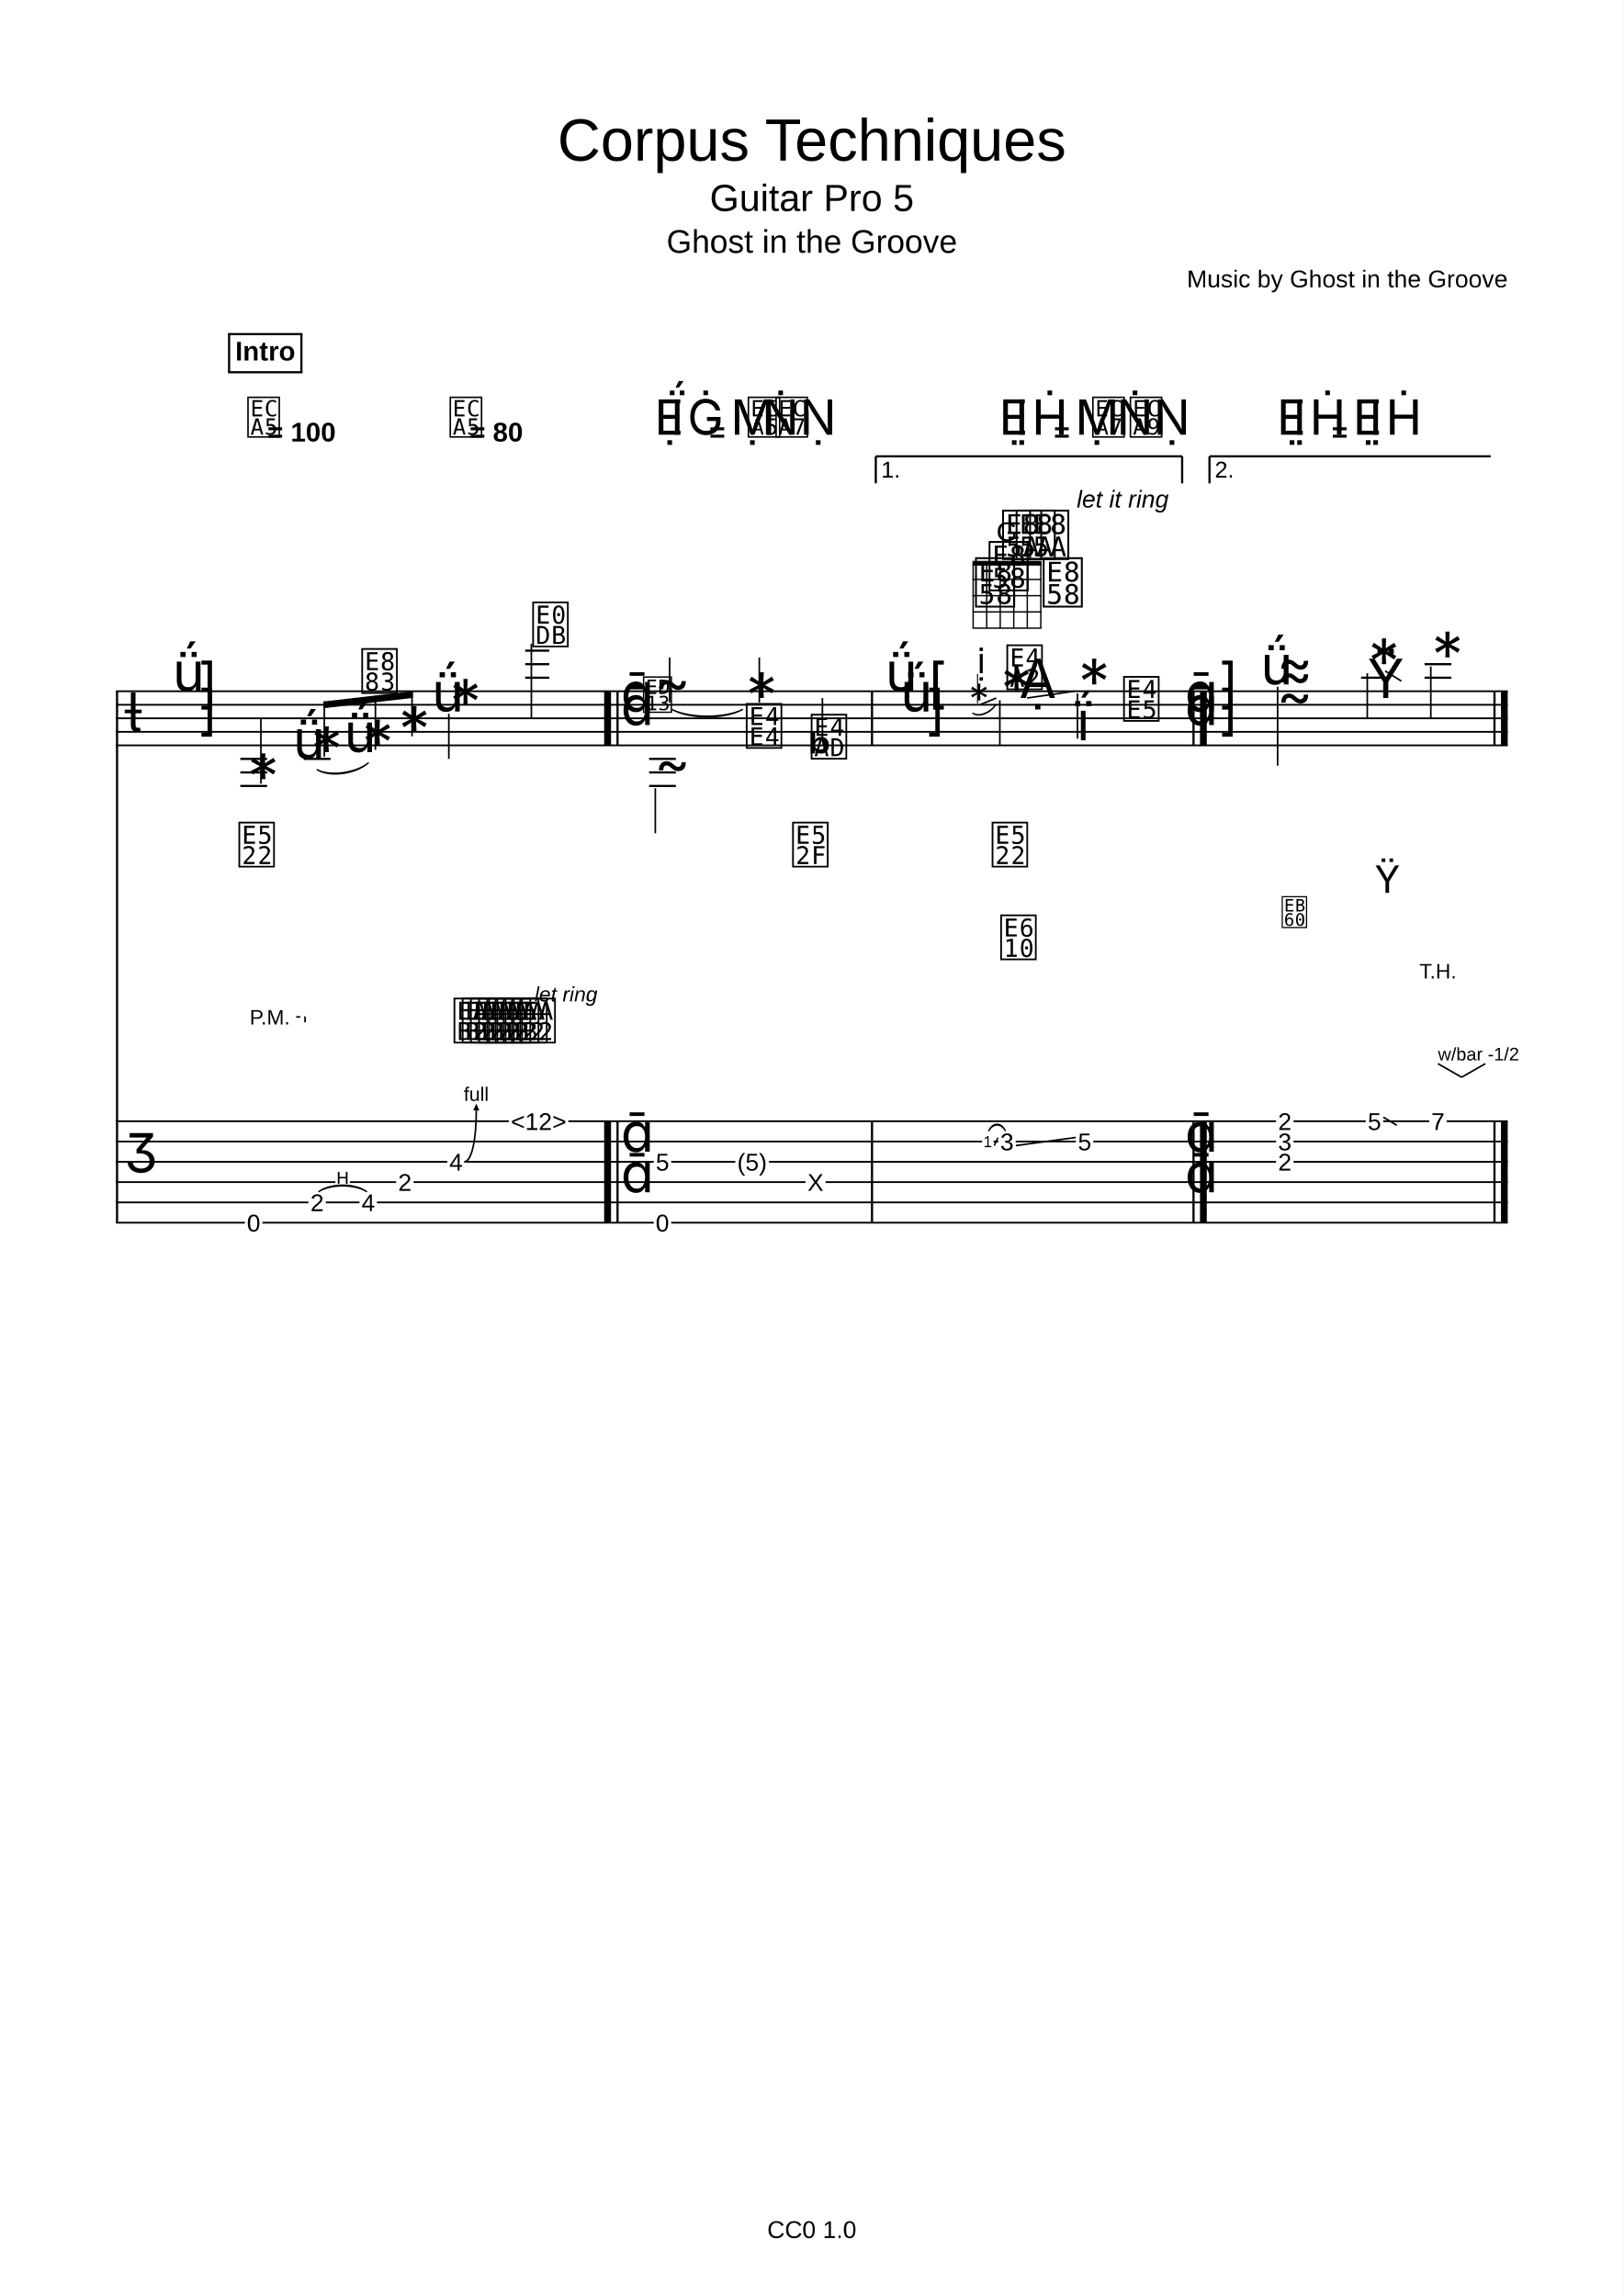
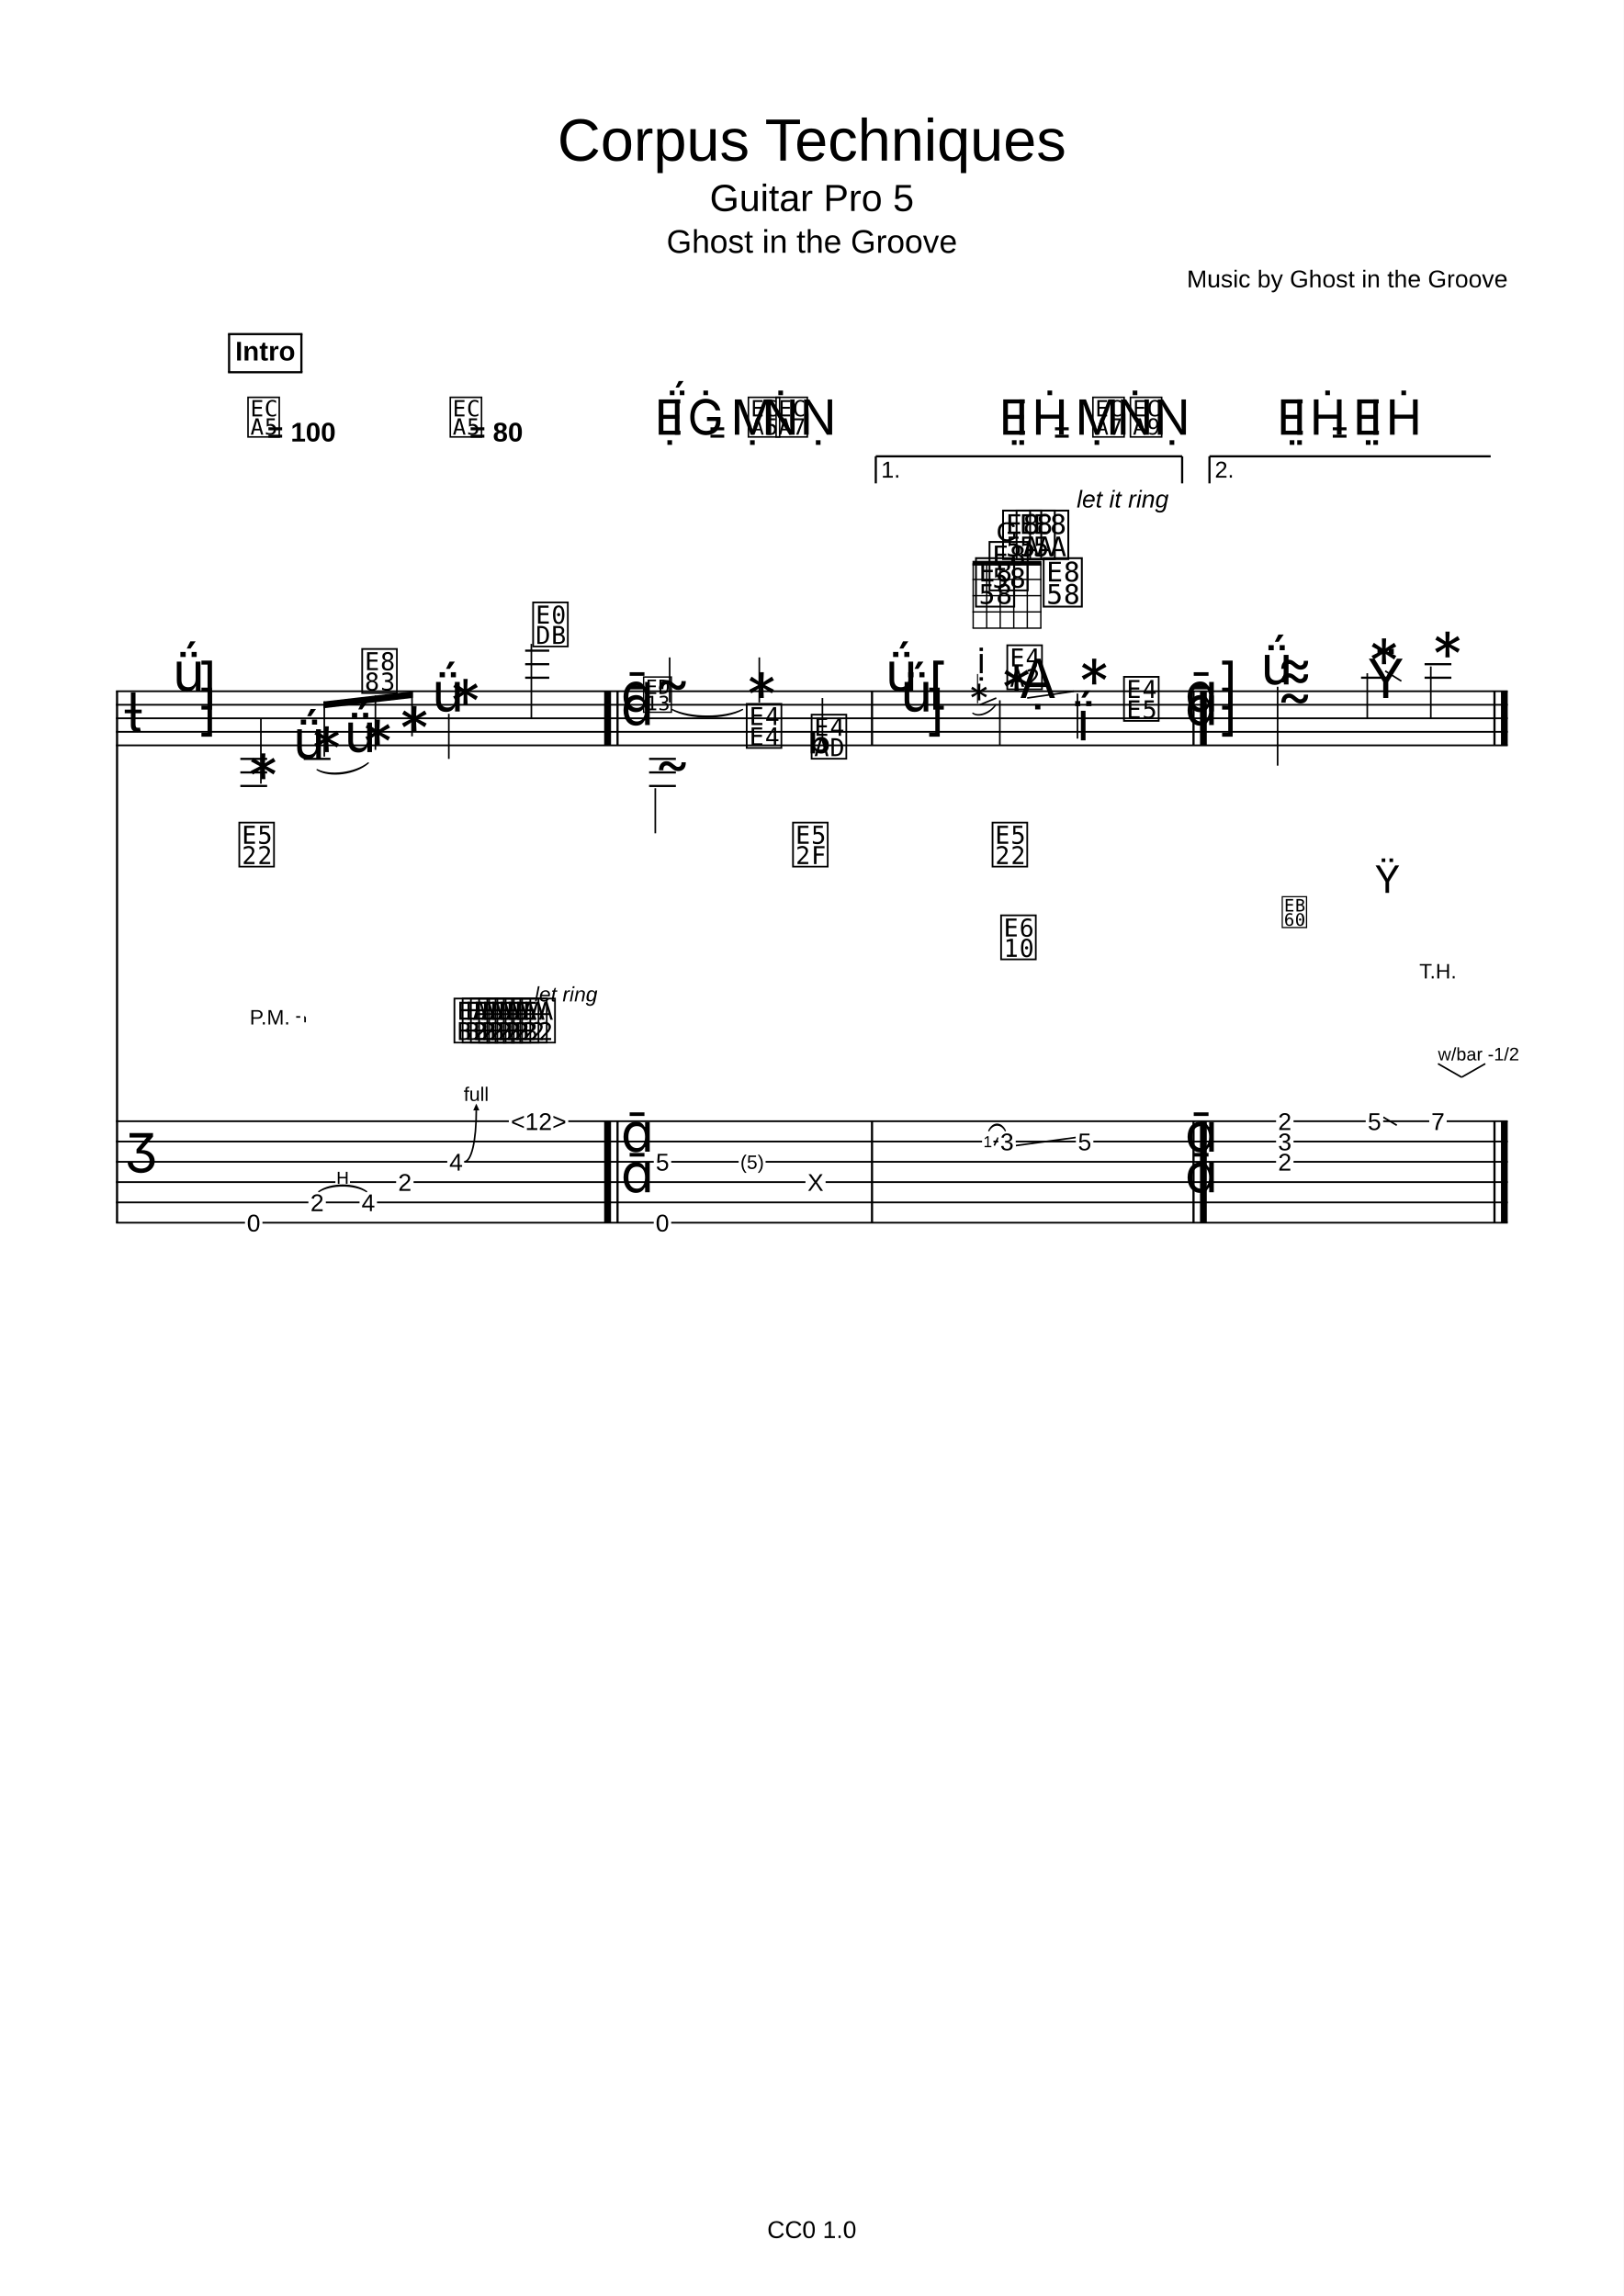
<svg xmlns="http://www.w3.org/2000/svg" width="1200" height="1697.143" viewBox="0 0 120 169.714">
  <style>@font-face{font-family:"Bravura";src:url("Bravura.otf")}text{font-family:"Bravura";font-size:4px}text.t{font-family:Arial,Helvetica,sans-serif}</style>
  <rect x="0" y="0" width="120" height="169.714" fill="white" />
  <g fill="black" stroke="black">
    <line class="staffLine" x1="8.571" y1="51.095" x2="111.429" y2="51.095" stroke-width="0.13" />
    <line class="staffLine" x1="8.571" y1="52.095" x2="111.429" y2="52.095" stroke-width="0.13" />
    <line class="staffLine" x1="8.571" y1="53.095" x2="111.429" y2="53.095" stroke-width="0.13" />
    <line class="staffLine" x1="8.571" y1="54.095" x2="111.429" y2="54.095" stroke-width="0.13" />
    <line class="staffLine" x1="8.571" y1="55.095" x2="111.429" y2="55.095" stroke-width="0.13" />
    <line class="ledgerLine" x1="17.762" y1="56.095" x2="19.742" y2="56.095" stroke-width="0.16" />
    <line class="ledgerLine" x1="17.762" y1="57.095" x2="19.742" y2="57.095" stroke-width="0.16" />
    <line class="ledgerLine" x1="17.762" y1="58.095" x2="19.742" y2="58.095" stroke-width="0.16" />
    <line class="stem" x1="19.282" y1="57.927" x2="19.282" y2="53.095" stroke-width="0.12" />
    <line class="ledgerLine" x1="22.447" y1="56.095" x2="24.427" y2="56.095" stroke-width="0.16" />
    <line class="stem" x1="33.17" y1="52.763" x2="33.17" y2="56.095" stroke-width="0.12" />
    <line class="ledgerLine" x1="38.812" y1="50.095" x2="40.592" y2="50.095" stroke-width="0.16" />
    <line class="ledgerLine" x1="38.812" y1="49.095" x2="40.592" y2="49.095" stroke-width="0.16" />
    <line class="ledgerLine" x1="38.812" y1="48.095" x2="40.592" y2="48.095" stroke-width="0.16" />
    <line class="stem" x1="39.272" y1="47.595" x2="39.272" y2="53.095" stroke-width="0.12" />
    <line class="stem" x1="23.967" y1="55.927" x2="23.967" y2="51.845" stroke-width="0.12" />
    <line class="stem" x1="27.746" y1="55.427" x2="27.746" y2="51.407" stroke-width="0.12" />
    <line class="stem" x1="30.451" y1="54.427" x2="30.451" y2="51.095" stroke-width="0.12" />
    <line class="barline" x1="44.739" y1="51.095" x2="44.739" y2="55.095" stroke-width="0.16" />
    <line class="barline" x1="44.909" y1="51.095" x2="44.909" y2="55.095" stroke-width="0.5" />
    <line class="barline" x1="45.639" y1="51.095" x2="45.639" y2="55.095" stroke-width="0.16" />
    <line class="stem" x1="49.491" y1="51.927" x2="49.491" y2="48.595" stroke-width="0.12" />
    <line class="stem" x1="56.116" y1="51.927" x2="56.116" y2="48.595" stroke-width="0.12" />
    <line class="stem" x1="60.781" y1="54.651" x2="60.781" y2="51.595" stroke-width="0.12" />
    <line class="ledgerLine" x1="47.971" y1="56.095" x2="49.951" y2="56.095" stroke-width="0.16" />
    <line class="ledgerLine" x1="47.971" y1="57.095" x2="49.951" y2="57.095" stroke-width="0.16" />
    <line class="ledgerLine" x1="47.971" y1="58.095" x2="49.951" y2="58.095" stroke-width="0.16" />
    <line class="stem" x1="48.431" y1="58.263" x2="48.431" y2="61.595" stroke-width="0.12" />
    <line class="barline" x1="64.446" y1="51.095" x2="64.446" y2="55.095" stroke-width="0.16" />
    <line class="stem" x1="73.892" y1="51.763" x2="73.892" y2="55.095" stroke-width="0.12" />
    <line class="stem" x1="72.246" y1="51.985" x2="72.246" y2="49.82" stroke-width="0.078" />
    <line class="slide" x1="72.415" y1="52.095" x2="73.632" y2="51.595" stroke-width="0.12" />
    <line class="stem" x1="79.63" y1="51.263" x2="79.63" y2="54.595" stroke-width="0.12" />
    <line class="slide" x1="75.912" y1="51.595" x2="79.37" y2="51.095" stroke-width="0.12" />
    <line class="barline" x1="88.207" y1="51.095" x2="88.207" y2="55.095" stroke-width="0.16" />
    <line class="barline" x1="88.937" y1="51.095" x2="88.937" y2="55.095" stroke-width="0.5" />
    <line class="stem" x1="94.423" y1="50.763" x2="94.423" y2="56.595" stroke-width="0.12" />
    <line class="ledgerLine" x1="100.589" y1="50.095" x2="102.569" y2="50.095" stroke-width="0.16" />
    <line class="stem" x1="101.049" y1="49.763" x2="101.049" y2="53.095" stroke-width="0.12" />
    <line class="slide" x1="102.369" y1="49.595" x2="103.569" y2="50.345" stroke-width="0.12" />
    <line class="ledgerLine" x1="105.284" y1="50.095" x2="107.264" y2="50.095" stroke-width="0.16" />
    <line class="ledgerLine" x1="105.284" y1="49.095" x2="107.264" y2="49.095" stroke-width="0.16" />
    <line class="stem" x1="105.744" y1="49.263" x2="105.744" y2="53.095" stroke-width="0.12" />
    <line class="barline" x1="110.449" y1="51.095" x2="110.449" y2="55.095" stroke-width="0.16" />
    <line class="barline" x1="111.179" y1="51.095" x2="111.179" y2="55.095" stroke-width="0.5" />
    <line class="chord" x1="76.922" y1="41.631" x2="76.922" y2="46.431" stroke-width="0.1" />
    <line class="chord" x1="75.922" y1="41.631" x2="75.922" y2="46.431" stroke-width="0.1" />
    <line class="chord" x1="74.922" y1="41.631" x2="74.922" y2="46.431" stroke-width="0.1" />
    <line class="chord" x1="73.922" y1="41.631" x2="73.922" y2="46.431" stroke-width="0.1" />
    <line class="chord" x1="72.922" y1="41.631" x2="72.922" y2="46.431" stroke-width="0.1" />
    <line class="chord" x1="71.922" y1="41.631" x2="71.922" y2="46.431" stroke-width="0.1" />
    <line class="chord" x1="71.872" y1="41.631" x2="76.972" y2="41.631" stroke-width="0.35" />
    <line class="chord" x1="71.872" y1="42.831" x2="76.972" y2="42.831" stroke-width="0.1" />
    <line class="chord" x1="71.872" y1="44.031" x2="76.972" y2="44.031" stroke-width="0.1" />
    <line class="chord" x1="71.872" y1="45.231" x2="76.972" y2="45.231" stroke-width="0.1" />
    <line class="chord" x1="71.872" y1="46.431" x2="76.972" y2="46.431" stroke-width="0.1" />
    <line class="staffLine" x1="8.571" y1="82.878" x2="111.429" y2="82.878" stroke-width="0.13" />
    <line class="staffLine" x1="8.571" y1="84.378" x2="111.429" y2="84.378" stroke-width="0.13" />
    <line class="staffLine" x1="8.571" y1="85.878" x2="111.429" y2="85.878" stroke-width="0.13" />
    <line class="staffLine" x1="8.571" y1="87.378" x2="111.429" y2="87.378" stroke-width="0.13" />
    <line class="staffLine" x1="8.571" y1="88.878" x2="111.429" y2="88.878" stroke-width="0.13" />
    <line class="staffLine" x1="8.571" y1="90.378" x2="111.429" y2="90.378" stroke-width="0.13" />
    <line class="barline" x1="44.739" y1="82.878" x2="44.739" y2="90.378" stroke-width="0.16" />
    <line class="barline" x1="44.909" y1="82.878" x2="44.909" y2="90.378" stroke-width="0.5" />
    <line class="barline" x1="45.639" y1="82.878" x2="45.639" y2="90.378" stroke-width="0.16" />
    <line class="barline" x1="64.446" y1="82.878" x2="64.446" y2="90.378" stroke-width="0.16" />
    <line class="slide" x1="73.474" y1="84.678" x2="73.772" y2="84.078" stroke-width="0.12" />
    <line class="slide" x1="75.072" y1="84.678" x2="79.509" y2="84.078" stroke-width="0.12" />
    <line class="barline" x1="88.207" y1="82.878" x2="88.207" y2="90.378" stroke-width="0.16" />
    <line class="barline" x1="88.937" y1="82.878" x2="88.937" y2="90.378" stroke-width="0.5" />
    <line class="slide" x1="102.229" y1="82.578" x2="103.229" y2="83.178" stroke-width="0.12" />
    <line class="barline" x1="110.449" y1="82.878" x2="110.449" y2="90.378" stroke-width="0.16" />
    <line class="barline" x1="111.179" y1="82.878" x2="111.179" y2="90.378" stroke-width="0.5" />
    <line class="bend" x1="106.274" y1="78.626" x2="108.021" y2="79.626" stroke-width="0.12" />
    <line class="bend" x1="108.021" y1="79.626" x2="109.769" y2="78.626" stroke-width="0.12" />
    <line class="technique" x1="21.889" y1="75.168" x2="22.547" y2="75.168" stroke-width="0.12" stroke-dasharray="0.3" />
    <line class="technique" x1="22.547" y1="75.168" x2="22.547" y2="75.568" stroke-width="0.12" />
    <line class="volta" x1="64.726" y1="33.73" x2="87.367" y2="33.73" stroke-width="0.16" />
    <line class="volta" x1="64.726" y1="33.73" x2="64.726" y2="35.73" stroke-width="0.16" />
    <line class="volta" x1="87.367" y1="33.73" x2="87.367" y2="35.73" stroke-width="0.16" />
    <line class="volta" x1="89.387" y1="33.73" x2="110.169" y2="33.73" stroke-width="0.16" />
    <line class="volta" x1="89.387" y1="33.73" x2="89.387" y2="35.73" stroke-width="0.16" />
    <line class="section" x1="16.851" y1="24.695" x2="22.355" y2="24.695" stroke-width="0.16" />
    <line class="section" x1="16.851" y1="27.515" x2="22.355" y2="27.515" stroke-width="0.16" />
    <line class="section" x1="16.931" y1="24.695" x2="16.931" y2="27.515" stroke-width="0.16" />
    <line class="section" x1="22.275" y1="24.695" x2="22.275" y2="27.515" stroke-width="0.16" />
    <line class="barline" x1="8.651" y1="51.095" x2="8.651" y2="90.378" stroke-width="0.16" />
    <polygon class="beam" stroke="none" points="23.907,51.852 30.511,51.088 30.511,51.588 23.907,52.352" />
    <text class="clef" x="9.171" y="54.095" stroke="none"></text>
    <text class="keySignature" x="12.755" y="51.095" stroke="none"></text>
    <text class="timeSignature" x="14.651" y="52.095" stroke="none"></text>
    <text class="timeSignature" x="14.651" y="54.095" stroke="none"></text>
    <text class="notehead" x="18.162" y="58.095" stroke="none"></text>
    <text class="notehead" x="22.847" y="56.095" stroke="none"></text>
    <text class="accidental" x="21.651" y="56.095" stroke="none"></text>
    <text class="notehead" x="26.626" y="55.595" stroke="none"></text>
    <text class="accidental" x="25.43" y="55.595" stroke="none"></text>
    <text class="notehead" x="29.331" y="54.595" stroke="none"></text>
    <text class="notehead" x="33.11" y="52.595" stroke="none"></text>
    <text class="accidental" x="31.914" y="52.595" stroke="none"></text>
    <text class="notehead" x="39.212" y="47.595" stroke="none"></text>
    <text class="tuplet" x="26.577" y="51.038" stroke="none"></text>
    <text class="repeat" x="45.879" y="52.595" stroke="none"></text>
    <text class="repeat" x="45.879" y="53.595" stroke="none"></text>
    <text class="notehead" x="48.371" y="52.095" stroke="none"></text>
    <text class="fingering" x="47.415" y="52.498" style="font-size:3.2px" stroke="none"></text>
    <text class="notehead" x="54.996" y="52.095" stroke="none"></text>
    <text class="notehead" x="59.681" y="55.095" stroke="none"></text>
    <text class="articulation" x="59.793" y="55.895" stroke="none"></text>
    <text class="notehead" x="48.371" y="58.095" stroke="none"></text>
    <text class="rest" x="54.996" y="55.095" stroke="none"></text>
    <text class="keySignature" x="65.426" y="51.095" stroke="none"></text>
    <text class="keySignature" x="66.542" y="52.595" stroke="none"></text>
    <text class="timeSignature" x="68.536" y="52.095" stroke="none"></text>
    <text class="timeSignature" x="68.438" y="54.095" stroke="none"></text>
    <text class="notehead" x="73.832" y="51.595" stroke="none"></text>
    <text class="dot" x="75.312" y="51.595" stroke="none"></text>
    <text class="notehead" x="71.518" y="52.095" style="font-size:2.6px" stroke="none"></text>
    <text class="flag" x="72.207" y="49.762" style="font-size:2.6px" stroke="none"></text>
    <text class="articulation" x="74.254" y="50.763" stroke="none"></text>
    <text class="notehead" x="79.57" y="51.095" stroke="none"></text>
    <text class="flag" x="79.57" y="54.727" stroke="none"></text>
    <text class="rest" x="82.878" y="53.095" stroke="none"></text>
    <text class="repeat" x="87.567" y="52.595" stroke="none"></text>
    <text class="repeat" x="87.567" y="53.595" stroke="none"></text>
    <text class="timeSignature" x="90.087" y="52.095" stroke="none"></text>
    <text class="timeSignature" x="90.087" y="54.095" stroke="none"></text>
    <text class="notehead" x="94.363" y="50.595" stroke="none"></text>
    <text class="accidental" x="93.167" y="50.595" stroke="none"></text>
    <text class="notehead" x="94.363" y="51.595" stroke="none"></text>
    <text class="notehead" x="94.363" y="53.095" stroke="none"></text>
    <text class="notehead" x="100.989" y="49.595" stroke="none"></text>
    <text class="technique" x="101.053" y="51.595" stroke="none"></text>
    <text class="notehead" x="105.684" y="49.095" stroke="none"></text>
    <text class="chord" x="76.92" y="44.633" style="font-size:4.4px" stroke="none"></text>
    <text class="chord" x="75.92" y="41.118" style="font-size:4.4px" stroke="none"></text>
    <text class="chord" x="74.92" y="41.118" style="font-size:4.4px" stroke="none"></text>
    <text class="chord" x="73.92" y="41.118" style="font-size:4.4px" stroke="none"></text>
    <text class="chord" x="72.92" y="43.433" style="font-size:4.4px" stroke="none"></text>
    <text class="chord" x="71.92" y="44.633" style="font-size:4.4px" stroke="none"></text>
    <text class="dynamic" x="17.496" y="63.871" stroke="none"></text>
    <text class="dynamic" x="58.419" y="63.871" stroke="none"></text>
    <text class="dynamic" x="73.166" y="63.871" stroke="none"></text>
    <text class="clef" x="9.183" y="86.66" stroke="none"></text>
    <text class="repeat" x="45.879" y="85.128" stroke="none"></text>
    <text class="repeat" x="45.879" y="88.128" stroke="none"></text>
    <text class="repeat" x="87.567" y="85.128" stroke="none"></text>
    <text class="repeat" x="87.567" y="88.128" stroke="none"></text>
    <text class="vibrato" x="33.396" y="76.876" stroke="none"></text>
    <text class="vibrato" x="34.004" y="76.876" stroke="none"></text>
    <text class="vibrato" x="34.612" y="76.876" stroke="none"></text>
    <text class="vibrato" x="35.22" y="76.876" stroke="none"></text>
    <text class="vibrato" x="35.828" y="76.876" stroke="none"></text>
    <text class="vibrato" x="36.436" y="76.876" stroke="none"></text>
    <text class="vibrato" x="37.044" y="76.876" stroke="none"></text>
    <text class="vibrato" x="37.652" y="76.876" stroke="none"></text>
    <text class="vibrato" x="38.26" y="76.876" stroke="none"></text>
    <text class="technique" x="73.798" y="70.726" stroke="none"></text>
    <text class="technique" x="94.634" y="68.426" style="font-size:2.8px" stroke="none"></text>
    <text class="technique" x="101.581" y="66.002" style="font-size:2.8px" stroke="none"></text>
    <text class="tempo" x="18.162" y="32.13" style="font-size:3.6px" stroke="none"></text>
    <text class="tempo" x="33.11" y="32.13" style="font-size:3.6px" stroke="none"></text>
    <text class="tempo" x="48.371" y="32.13" style="font-size:3.6px" stroke="none"></text>
    <text class="tempo" x="49.566" y="32.13" style="font-size:3.6px" stroke="none"></text>
    <text class="tempo" x="50.797" y="32.13" style="font-size:3.6px" stroke="none"></text>
    <text class="tempo" x="53.996" y="32.13" style="font-size:3.6px" stroke="none"></text>
    <text class="tempo" x="55.141" y="32.13" style="font-size:3.6px" stroke="none"></text>
    <text class="tempo" x="56.336" y="32.13" style="font-size:3.6px" stroke="none"></text>
    <text class="tempo" x="57.186" y="32.13" style="font-size:3.6px" stroke="none"></text>
    <text class="tempo" x="59.108" y="32.13" style="font-size:3.6px" stroke="none"></text>
    <text class="tempo" x="73.832" y="32.13" style="font-size:3.6px" stroke="none"></text>
    <text class="tempo" x="75.027" y="32.13" style="font-size:3.6px" stroke="none"></text>
    <text class="tempo" x="76.258" y="32.13" style="font-size:3.6px" stroke="none"></text>
    <text class="tempo" x="79.458" y="32.13" style="font-size:3.6px" stroke="none"></text>
    <text class="tempo" x="80.602" y="32.13" style="font-size:3.6px" stroke="none"></text>
    <text class="tempo" x="82.525" y="32.13" style="font-size:3.6px" stroke="none"></text>
    <text class="tempo" x="83.374" y="32.13" style="font-size:3.6px" stroke="none"></text>
    <text class="tempo" x="85.254" y="32.13" style="font-size:3.6px" stroke="none"></text>
    <text class="tempo" x="94.363" y="32.13" style="font-size:3.6px" stroke="none"></text>
    <text class="tempo" x="95.558" y="32.13" style="font-size:3.6px" stroke="none"></text>
    <text class="tempo" x="96.79" y="32.13" style="font-size:3.6px" stroke="none"></text>
    <text class="tempo" x="99.989" y="32.13" style="font-size:3.6px" stroke="none"></text>
    <text class="tempo" x="101.184" y="32.13" style="font-size:3.6px" stroke="none"></text>
    <text class="tempo" x="102.415" y="32.13" style="font-size:3.6px" stroke="none"></text>
    <text class="t credit" x="60" y="11.871" style="font-size:4.4px" text-anchor="middle" stroke="none">Corpus Techniques</text>
    <text class="t credit" x="60" y="15.595" style="font-size:2.8px" text-anchor="middle" stroke="none">Guitar Pro 5</text>
    <text class="t credit" x="60" y="18.683" style="font-size:2.4px" text-anchor="middle" stroke="none">Ghost in the Groove</text>
    <text class="t credit" x="111.429" y="21.237" style="font-size:1.8px" text-anchor="end" stroke="none">Music by Ghost in the Groove</text>
    <text class="t chord" x="74.422" y="39.99" style="font-size:2px" text-anchor="middle" stroke="none">G</text>
    <text class="t beatText" x="79.57" y="37.512" style="font-size:1.8px;font-style:italic" text-anchor="start" stroke="none">let it ring</text>
    <rect class="knockout" x="18.107" y="89.586" width="1.289" height="1.584" fill="white" stroke="none" />
    <text class="t fretNumber" x="18.752" y="91.026" style="font-size:1.8px" text-anchor="middle" stroke="none">0</text>
    <rect class="knockout" x="22.792" y="88.086" width="1.289" height="1.584" fill="white" stroke="none" />
    <text class="t fretNumber" x="23.437" y="89.526" style="font-size:1.8px" text-anchor="middle" stroke="none">2</text>
    <rect class="knockout" x="26.571" y="88.086" width="1.289" height="1.584" fill="white" stroke="none" />
    <text class="t fretNumber" x="27.216" y="89.526" style="font-size:1.8px" text-anchor="middle" stroke="none">4</text>
    <rect class="knockout" x="24.789" y="86.47" width="1.075" height="1.144" fill="white" stroke="none" />
    <text class="t technique" x="25.326" y="87.51" style="font-size:1.3px" text-anchor="middle" stroke="none">H</text>
    <rect class="knockout" x="29.276" y="86.586" width="1.289" height="1.584" fill="white" stroke="none" />
    <text class="t fretNumber" x="29.921" y="88.026" style="font-size:1.8px" text-anchor="middle" stroke="none">2</text>
    <rect class="knockout" x="33.055" y="85.086" width="1.289" height="1.584" fill="white" stroke="none" />
    <text class="t fretNumber" x="33.7" y="86.526" style="font-size:1.8px" text-anchor="middle" stroke="none">4</text>
    <rect class="knockout" x="37.606" y="82.086" width="4.392" height="1.584" fill="white" stroke="none" />
    <text class="t fretNumber" x="39.802" y="83.526" style="font-size:1.8px" text-anchor="middle" stroke="none">&lt;12&gt;</text>
    <rect class="knockout" x="48.316" y="85.086" width="1.289" height="1.584" fill="white" stroke="none" />
    <text class="t fretNumber" x="48.961" y="86.526" style="font-size:1.8px" text-anchor="middle" stroke="none">5</text>
    <rect class="knockout" x="48.316" y="89.586" width="1.289" height="1.584" fill="white" stroke="none" />
    <text class="t fretNumber" x="48.961" y="91.026" style="font-size:1.8px" text-anchor="middle" stroke="none">0</text>
-     <rect class="knockout" x="54.342" y="85.086" width="2.488" height="1.584" fill="white" stroke="none" />
-     <text class="t fretNumber" x="55.586" y="86.526" style="font-size:1.8px" text-anchor="middle" stroke="none">(5)</text>
+     <rect class="knockout" x="54.591" y="85.244" width="1.99" height="1.267" fill="white" stroke="none" />
+     <text class="t fretNumber" x="55.586" y="86.396" style="font-size:1.44px" text-anchor="middle" stroke="none">(5)</text>
    <rect class="knockout" x="59.527" y="86.586" width="1.489" height="1.584" fill="white" stroke="none" />
    <text class="t fretNumber" x="60.271" y="88.026" style="font-size:1.8px" text-anchor="middle" stroke="none">X</text>
    <rect class="knockout" x="72.58" y="83.863" width="0.838" height="1.03" fill="white" stroke="none" />
    <text class="t fretNumber" x="72.998" y="84.799" style="font-size:1.17px" text-anchor="middle" stroke="none">1</text>
    <rect class="knockout" x="73.778" y="83.586" width="1.289" height="1.584" fill="white" stroke="none" />
    <text class="t fretNumber" x="74.422" y="85.026" style="font-size:1.8px" text-anchor="middle" stroke="none">3</text>
    <rect class="knockout" x="79.515" y="83.586" width="1.289" height="1.584" fill="white" stroke="none" />
    <text class="t fretNumber" x="80.16" y="85.026" style="font-size:1.8px" text-anchor="middle" stroke="none">5</text>
    <rect class="knockout" x="94.309" y="82.086" width="1.289" height="1.584" fill="white" stroke="none" />
    <text class="t fretNumber" x="94.953" y="83.526" style="font-size:1.8px" text-anchor="middle" stroke="none">2</text>
    <rect class="knockout" x="94.309" y="83.586" width="1.289" height="1.584" fill="white" stroke="none" />
    <text class="t fretNumber" x="94.953" y="85.026" style="font-size:1.8px" text-anchor="middle" stroke="none">3</text>
    <rect class="knockout" x="94.309" y="85.086" width="1.289" height="1.584" fill="white" stroke="none" />
    <text class="t fretNumber" x="94.953" y="86.526" style="font-size:1.8px" text-anchor="middle" stroke="none">2</text>
    <rect class="knockout" x="100.934" y="82.086" width="1.289" height="1.584" fill="white" stroke="none" />
    <text class="t fretNumber" x="101.579" y="83.526" style="font-size:1.8px" text-anchor="middle" stroke="none">5</text>
    <rect class="knockout" x="105.629" y="82.086" width="1.289" height="1.584" fill="white" stroke="none" />
    <text class="t fretNumber" x="106.274" y="83.526" style="font-size:1.8px" text-anchor="middle" stroke="none">7</text>
    <text class="t bend" x="106.274" y="78.376" style="font-size:1.35px" text-anchor="start" stroke="none">w/bar -1/2</text>
    <text class="t technique" x="18.452" y="75.726" style="font-size:1.55px" text-anchor="start" stroke="none">P.M.</text>
    <text class="t technique" x="39.502" y="74.026" style="font-size:1.55px;font-style:italic" text-anchor="start" stroke="none">let ring</text>
    <text class="t technique" x="106.274" y="72.326" style="font-size:1.55px" text-anchor="middle" stroke="none">T.H.</text>
    <text class="t bend" x="35.2" y="81.376" style="font-size:1.45px" text-anchor="middle" stroke="none">full</text>
    <text class="t volta" x="65.126" y="35.305" style="font-size:1.7px" text-anchor="start" stroke="none">1.</text>
    <text class="t volta" x="89.787" y="35.305" style="font-size:1.7px" text-anchor="start" stroke="none">2.</text>
    <text class="t tempo" x="19.757" y="32.63" style="font-size:2px;font-weight:bold" text-anchor="start" stroke="none">= 100</text>
    <text class="t tempo" x="34.705" y="32.63" style="font-size:2px;font-weight:bold" text-anchor="start" stroke="none">= 80</text>
    <text class="t tempo" x="52.428" y="32.63" style="font-size:2px;font-weight:bold" text-anchor="start" stroke="none">=</text>
    <text class="t tempo" x="77.89" y="32.63" style="font-size:2px;font-weight:bold" text-anchor="start" stroke="none">=</text>
    <text class="t tempo" x="98.421" y="32.63" style="font-size:2px;font-weight:bold" text-anchor="start" stroke="none">=</text>
    <text class="t section" x="17.381" y="26.645" style="font-size:2px;font-weight:bold" text-anchor="start" stroke="none">Intro</text>
    <text class="t credit" x="60" y="165.429" style="font-size:1.8px" text-anchor="middle" stroke="none">CC0 1.0</text>
    <path class="slur" stroke-width="0.1" stroke-linejoin="round" d="M23.437,56.895 C24.381,57.396 26.271,57.146 27.216,56.395 C26.271,57.226 24.381,57.476 23.437,56.895Z" />
    <path class="tie" stroke-width="0.1" stroke-linejoin="round" d="M49.671,52.445 C50.972,53.099 53.575,53.099 54.876,52.445 C53.575,53.179 50.972,53.179 49.671,52.445Z" />
    <path class="slur" stroke-width="0.1" stroke-linejoin="round" d="M71.901,52.72 C72.324,53.016 73.169,52.703 73.592,52.095 C73.169,52.732 72.324,53.044 71.901,52.72Z" />
    <path class="slur" stroke-width="0.1" stroke-linejoin="round" d="M23.562,88.08 C24.444,87.44 26.208,87.44 27.091,88.08 C26.208,87.52 24.444,87.52 23.562,88.08Z" />
    <path class="slur" stroke-width="0.1" stroke-linejoin="round" d="M73.08,83.58 C73.384,82.94 73.993,82.94 74.297,83.58 C73.993,83.02 73.384,83.02 73.08,83.58Z" />
    <path class="bend" fill="none" stroke-width="0.12" d="M34.3,85.878 C34.84,85.878 35.2,84.357 35.2,82.076" />
    <polygon class="bend" stroke="none" points="35.2,81.576 34.975,82.076 35.425,82.076" />
  </g>
</svg>
